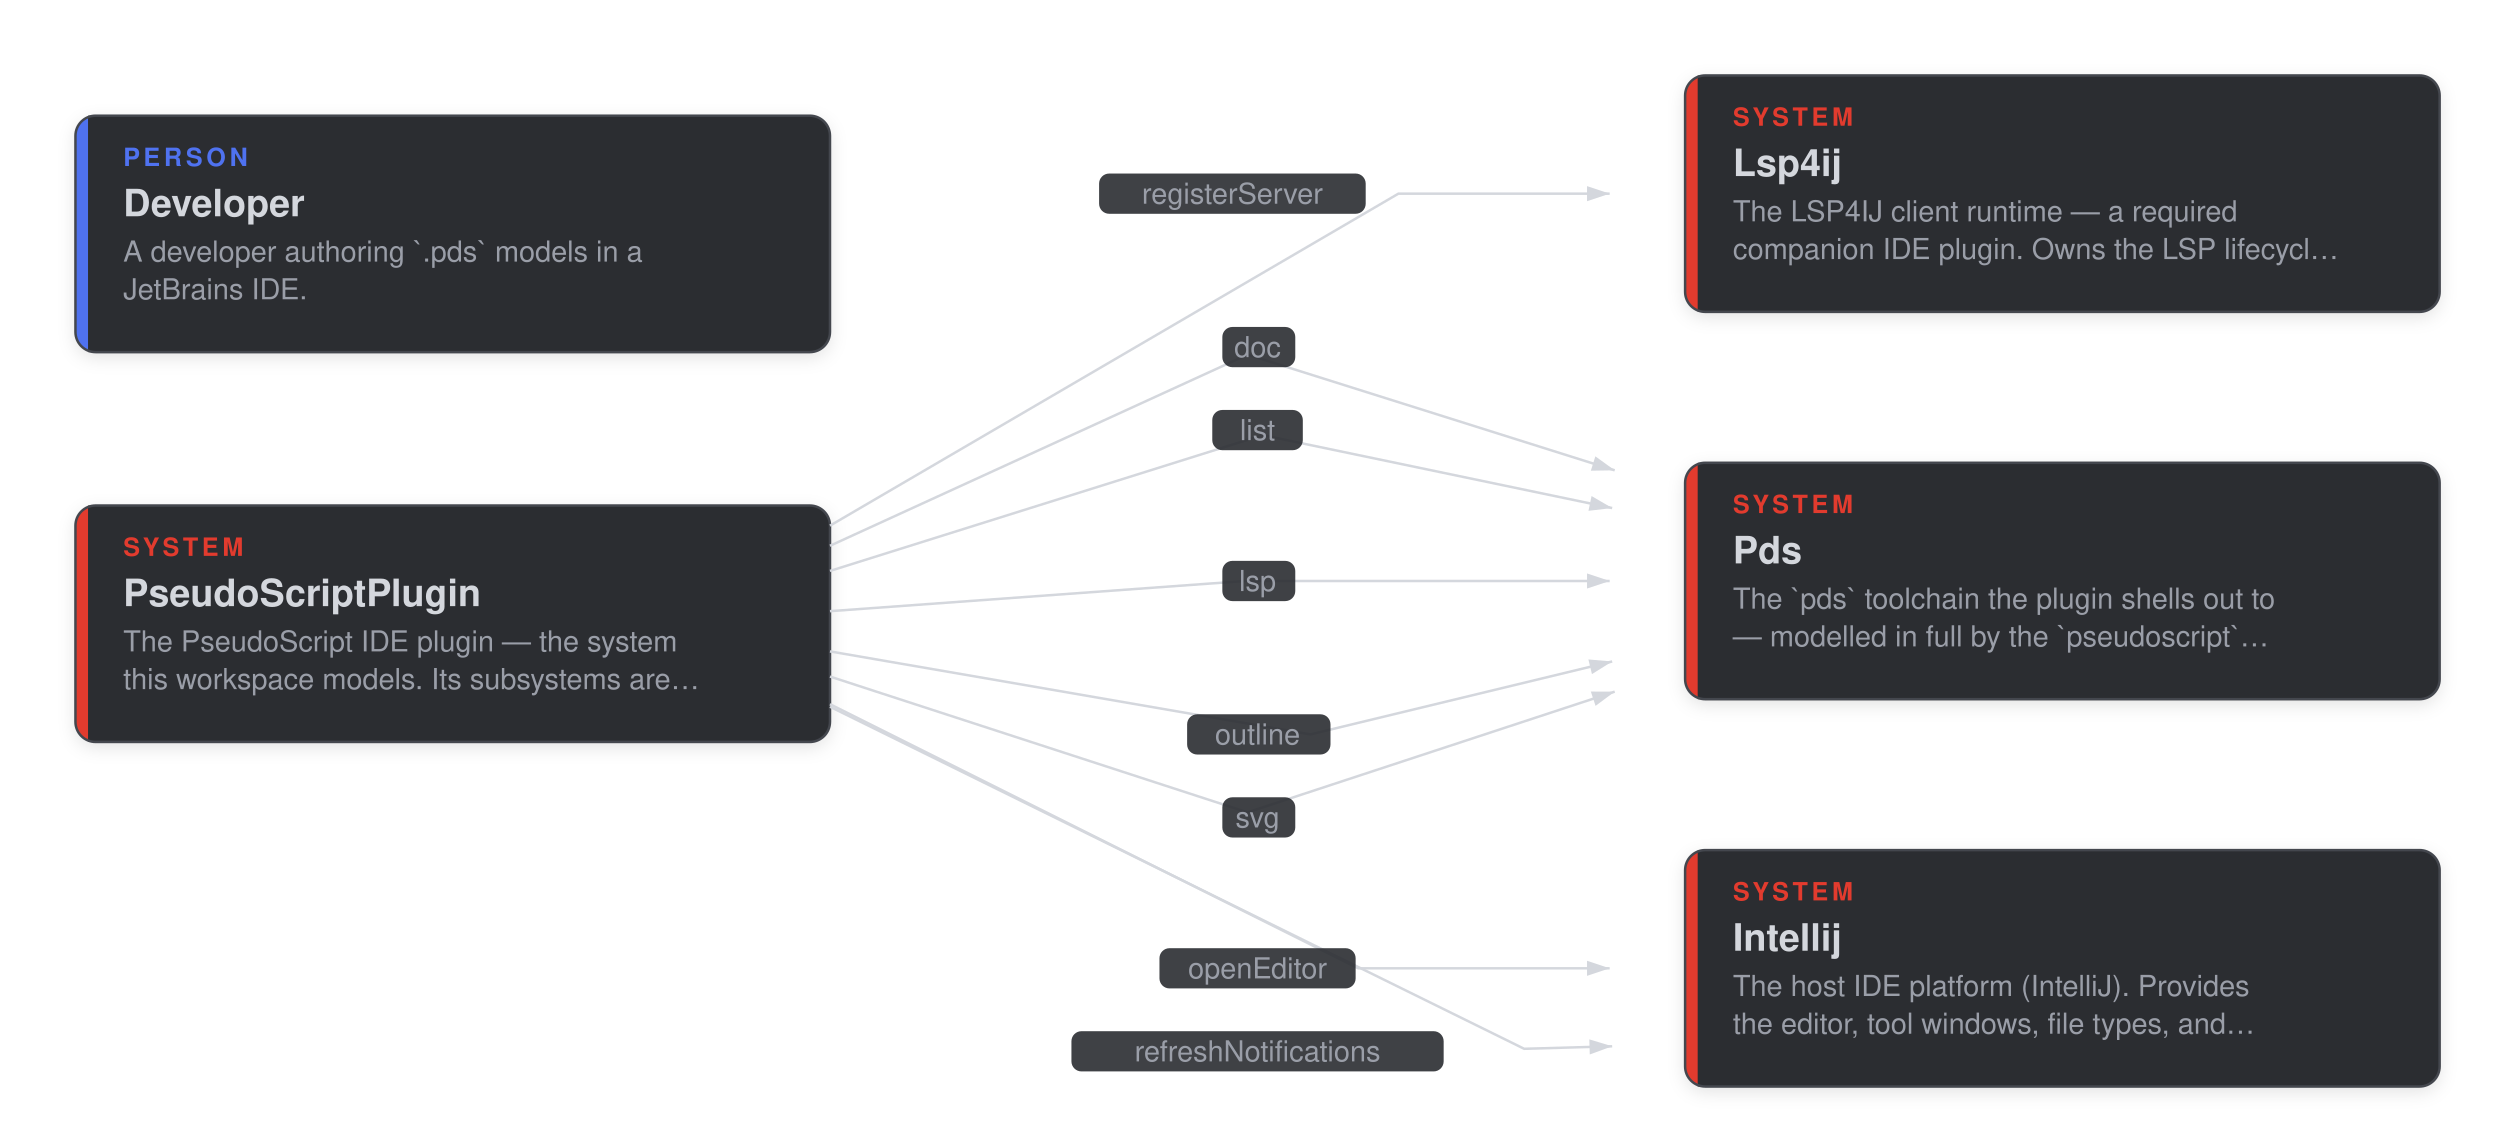
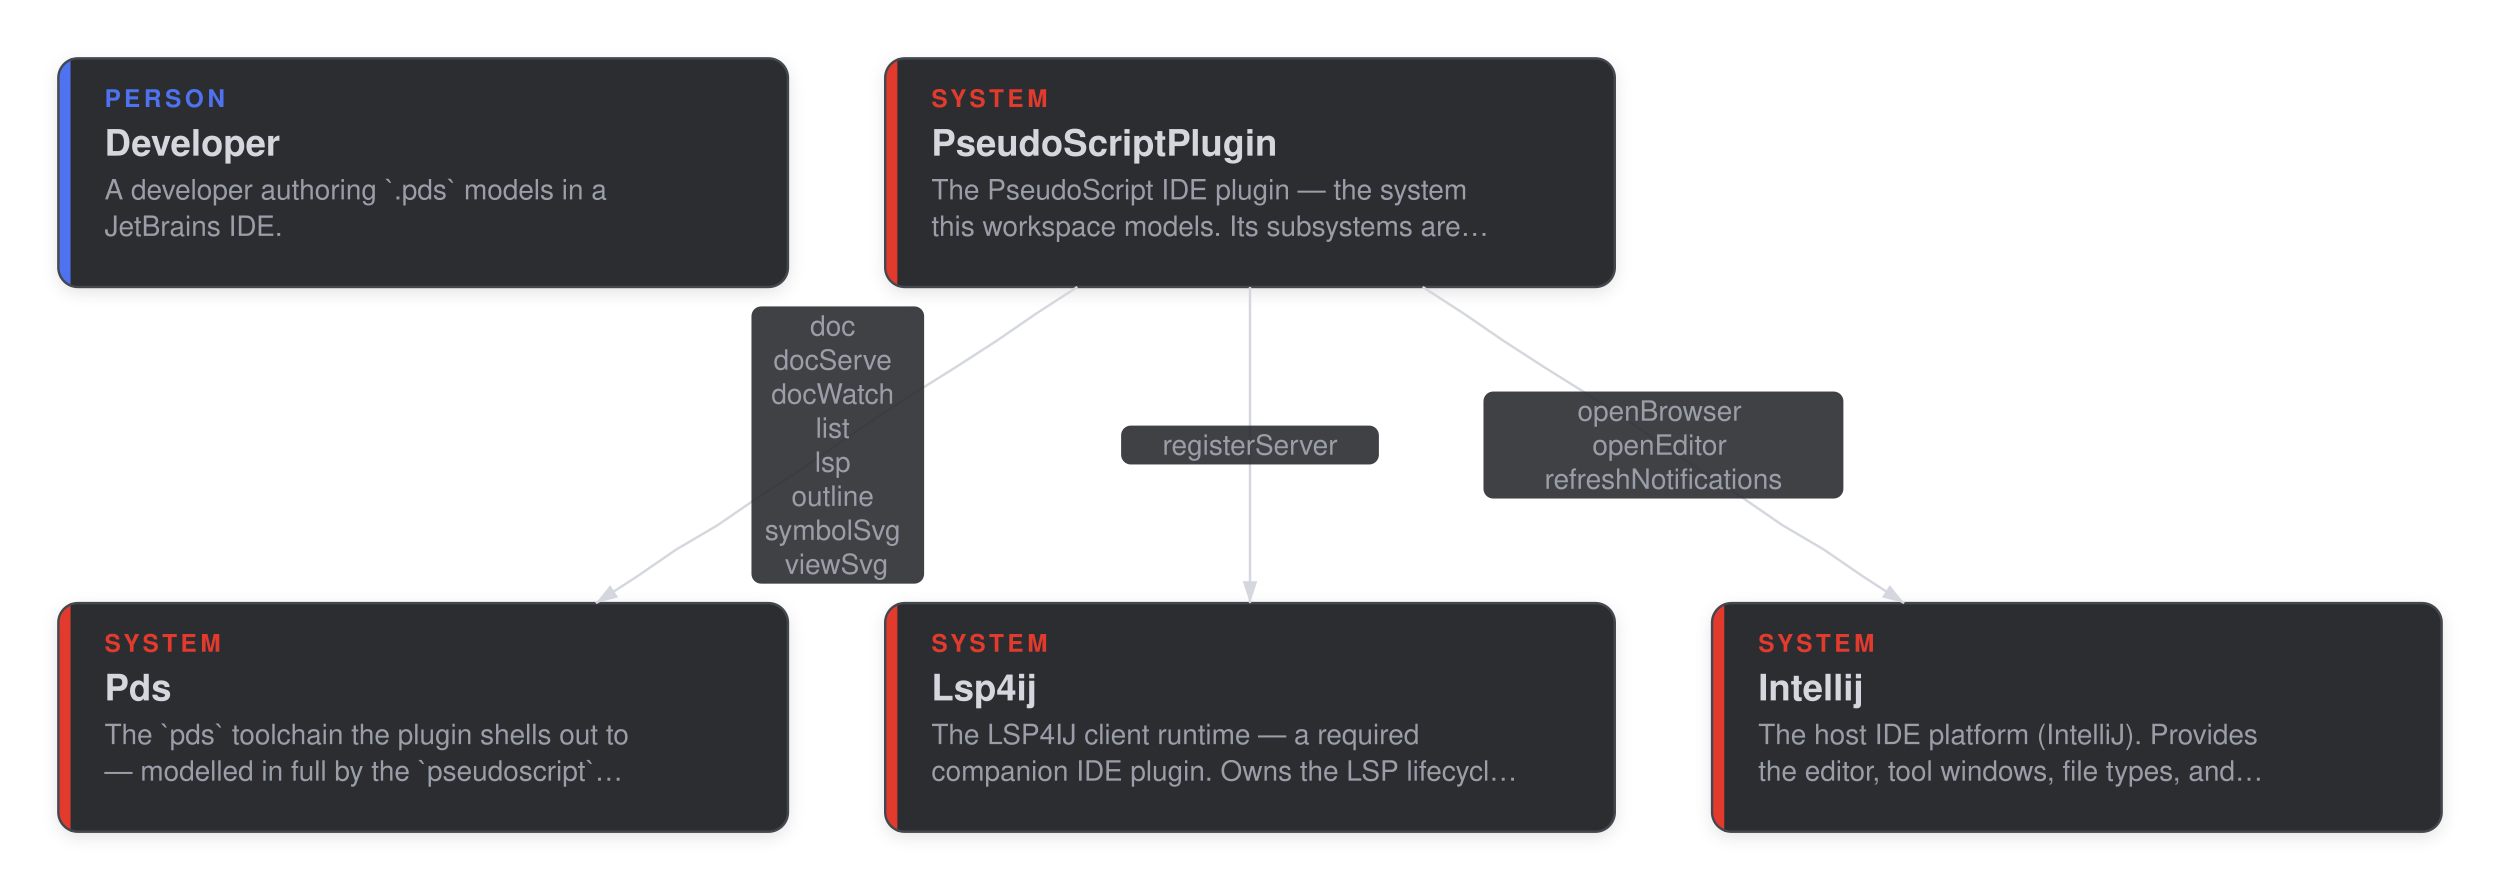
- <svg xmlns="http://www.w3.org/2000/svg" viewBox="0 0 994 456" width="994" height="456" font-family="sans-serif" font-size="13">
+ <svg xmlns="http://www.w3.org/2000/svg" viewBox="0 0 1028 366" width="1028" height="366" font-family="sans-serif" font-size="13">
  <defs>
    <marker id="arrow" markerWidth="10" markerHeight="10" refX="9" refY="3" orient="auto" markerUnits="strokeWidth">
      <path d="M0,0 L9,3 L0,6 z" fill="#d4d7dd" />
    </marker>
    <filter id="cardlift" x="-12%" y="-12%" width="124%" height="140%">
      <feDropShadow dx="0" dy="2" stdDeviation="3.5" flood-color="#000000" flood-opacity="0.12" />
    </filter>
  </defs>
  <g font-family="Helvetica, Arial, sans-serif">
-     <rect x="30" y="46" width="300" height="94" rx="8" fill="#4f72f0" filter="url(#cardlift)" />
-     <path d="M35,46 H322 A8,8 0 0 1 330,54 V132 A8,8 0 0 1 322,140 H35 Z" fill="#2b2d31" />
-     <rect x="30" y="46" width="300" height="94" rx="8" fill="none" stroke="#44474e" />
-     <text x="49" y="66" font-size="10" letter-spacing="1.5" font-weight="600" fill="#4f72f0">PERSON</text>
-     <text x="49" y="86" font-size="15" font-weight="700" fill="#d4d7dd">Developer</text>
-     <text x="49" y="104" font-size="11.5" fill="#9a9ea8">A developer authoring `.pds` models in a</text>
-     <text x="49" y="119" font-size="11.5" fill="#9a9ea8">JetBrains IDE.</text>
-     <rect x="30" y="201" width="300" height="94" rx="8" fill="#e23b2e" filter="url(#cardlift)" />
-     <path d="M35,201 H322 A8,8 0 0 1 330,209 V287 A8,8 0 0 1 322,295 H35 Z" fill="#2b2d31" />
-     <rect x="30" y="201" width="300" height="94" rx="8" fill="none" stroke="#44474e" />
-     <text x="49" y="221" font-size="10" letter-spacing="1.5" font-weight="600" fill="#e23b2e">SYSTEM</text>
-     <text x="49" y="241" font-size="15" font-weight="700" fill="#d4d7dd">PseudoScriptPlugin</text>
-     <text x="49" y="259" font-size="11.5" fill="#9a9ea8">The PseudoScript IDE plugin — the system</text>
-     <text x="49" y="274" font-size="11.5" fill="#9a9ea8">this workspace models. Its subsystems are…</text>
-     <rect x="670" y="184" width="300" height="94" rx="8" fill="#e23b2e" filter="url(#cardlift)" />
-     <path d="M675,184 H962 A8,8 0 0 1 970,192 V270 A8,8 0 0 1 962,278 H675 Z" fill="#2b2d31" />
-     <rect x="670" y="184" width="300" height="94" rx="8" fill="none" stroke="#44474e" />
-     <text x="689" y="204" font-size="10" letter-spacing="1.5" font-weight="600" fill="#e23b2e">SYSTEM</text>
-     <text x="689" y="224" font-size="15" font-weight="700" fill="#d4d7dd">Pds</text>
-     <text x="689" y="242" font-size="11.5" fill="#9a9ea8">The `pds` toolchain the plugin shells out to</text>
-     <text x="689" y="257" font-size="11.5" fill="#9a9ea8">— modelled in full by the `pseudoscript`…</text>
-     <rect x="670" y="30" width="300" height="94" rx="8" fill="#e23b2e" filter="url(#cardlift)" />
-     <path d="M675,30 H962 A8,8 0 0 1 970,38 V116 A8,8 0 0 1 962,124 H675 Z" fill="#2b2d31" />
-     <rect x="670" y="30" width="300" height="94" rx="8" fill="none" stroke="#44474e" />
-     <text x="689" y="50" font-size="10" letter-spacing="1.5" font-weight="600" fill="#e23b2e">SYSTEM</text>
-     <text x="689" y="70" font-size="15" font-weight="700" fill="#d4d7dd">Lsp4ij</text>
-     <text x="689" y="88" font-size="11.5" fill="#9a9ea8">The LSP4IJ client runtime — a required</text>
-     <text x="689" y="103" font-size="11.5" fill="#9a9ea8">companion IDE plugin. Owns the LSP lifecycl…</text>
-     <rect x="670" y="338" width="300" height="94" rx="8" fill="#e23b2e" filter="url(#cardlift)" />
-     <path d="M675,338 H962 A8,8 0 0 1 970,346 V424 A8,8 0 0 1 962,432 H675 Z" fill="#2b2d31" />
-     <rect x="670" y="338" width="300" height="94" rx="8" fill="none" stroke="#44474e" />
-     <text x="689" y="358" font-size="10" letter-spacing="1.5" font-weight="600" fill="#e23b2e">SYSTEM</text>
-     <text x="689" y="378" font-size="15" font-weight="700" fill="#d4d7dd">Intellij</text>
-     <text x="689" y="396" font-size="11.5" fill="#9a9ea8">The host IDE platform (IntelliJ). Provides</text>
-     <text x="689" y="411" font-size="11.5" fill="#9a9ea8">the editor, tool windows, file types, and…</text>
-     <path d="M330,280 L540,385 L640,385 " fill="none" stroke="#d4d7dd" marker-end="url(#arrow)" />
-     <path d="M330,281 L606,417 L641,416 " fill="none" stroke="#d4d7dd" marker-end="url(#arrow)" />
-     <path d="M330,209 L556,77 L640,77 " fill="none" stroke="#d4d7dd" marker-end="url(#arrow)" />
-     <path d="M330,217 L496,141 L642,187 " fill="none" stroke="#d4d7dd" marker-end="url(#arrow)" />
-     <path d="M330,227 L502,173 L641,202 " fill="none" stroke="#d4d7dd" marker-end="url(#arrow)" />
-     <path d="M330,243 L495,231 L640,231 " fill="none" stroke="#d4d7dd" marker-end="url(#arrow)" />
-     <path d="M330,259 L521,292 L641,263 " fill="none" stroke="#d4d7dd" marker-end="url(#arrow)" />
-     <path d="M330,269 L496,323 L642,275 " fill="none" stroke="#d4d7dd" marker-end="url(#arrow)" />
-     <rect x="461" y="377" width="78" height="16" rx="4" fill="#2b2d31e6" />
-     <text x="500" y="389" text-anchor="middle" font-size="11.5" fill="#9a9ea8">openEditor</text>
-     <rect x="426" y="410" width="148" height="16" rx="4" fill="#2b2d31e6" />
-     <text x="500" y="422" text-anchor="middle" font-size="11.5" fill="#9a9ea8">refreshNotifications</text>
-     <rect x="437" y="69" width="106" height="16" rx="4" fill="#2b2d31e6" />
-     <text x="490" y="81" text-anchor="middle" font-size="11.5" fill="#9a9ea8">registerServer</text>
-     <rect x="486" y="130" width="29" height="16" rx="4" fill="#2b2d31e6" />
-     <text x="500" y="142" text-anchor="middle" font-size="11.5" fill="#9a9ea8">doc</text>
-     <rect x="482" y="163" width="36" height="16" rx="4" fill="#2b2d31e6" />
-     <text x="500" y="175" text-anchor="middle" font-size="11.5" fill="#9a9ea8">list</text>
-     <rect x="486" y="223" width="29" height="16" rx="4" fill="#2b2d31e6" />
-     <text x="500" y="235" text-anchor="middle" font-size="11.5" fill="#9a9ea8">lsp</text>
-     <rect x="472" y="284" width="57" height="16" rx="4" fill="#2b2d31e6" />
-     <text x="500" y="296" text-anchor="middle" font-size="11.5" fill="#9a9ea8">outline</text>
-     <rect x="486" y="317" width="29" height="16" rx="4" fill="#2b2d31e6" />
-     <text x="500" y="329" text-anchor="middle" font-size="11.5" fill="#9a9ea8">svg</text>
+     <rect x="24" y="24" width="300" height="94" rx="8" fill="#4f72f0" filter="url(#cardlift)" />
+     <path d="M29,24 H316 A8,8 0 0 1 324,32 V110 A8,8 0 0 1 316,118 H29 Z" fill="#2b2d31" />
+     <rect x="24" y="24" width="300" height="94" rx="8" fill="none" stroke="#44474e" />
+     <text x="43" y="44" font-size="10" letter-spacing="1.5" font-weight="600" fill="#4f72f0">PERSON</text>
+     <text x="43" y="64" font-size="15" font-weight="700" fill="#d4d7dd">Developer</text>
+     <text x="43" y="82" font-size="11.5" fill="#9a9ea8">A developer authoring `.pds` models in a</text>
+     <text x="43" y="97" font-size="11.5" fill="#9a9ea8">JetBrains IDE.</text>
+     <rect x="364" y="24" width="300" height="94" rx="8" fill="#e23b2e" filter="url(#cardlift)" />
+     <path d="M369,24 H656 A8,8 0 0 1 664,32 V110 A8,8 0 0 1 656,118 H369 Z" fill="#2b2d31" />
+     <rect x="364" y="24" width="300" height="94" rx="8" fill="none" stroke="#44474e" />
+     <text x="383" y="44" font-size="10" letter-spacing="1.5" font-weight="600" fill="#e23b2e">SYSTEM</text>
+     <text x="383" y="64" font-size="15" font-weight="700" fill="#d4d7dd">PseudoScriptPlugin</text>
+     <text x="383" y="82" font-size="11.5" fill="#9a9ea8">The PseudoScript IDE plugin — the system</text>
+     <text x="383" y="97" font-size="11.5" fill="#9a9ea8">this workspace models. Its subsystems are…</text>
+     <rect x="24" y="248" width="300" height="94" rx="8" fill="#e23b2e" filter="url(#cardlift)" />
+     <path d="M29,248 H316 A8,8 0 0 1 324,256 V334 A8,8 0 0 1 316,342 H29 Z" fill="#2b2d31" />
+     <rect x="24" y="248" width="300" height="94" rx="8" fill="none" stroke="#44474e" />
+     <text x="43" y="268" font-size="10" letter-spacing="1.5" font-weight="600" fill="#e23b2e">SYSTEM</text>
+     <text x="43" y="288" font-size="15" font-weight="700" fill="#d4d7dd">Pds</text>
+     <text x="43" y="306" font-size="11.5" fill="#9a9ea8">The `pds` toolchain the plugin shells out to</text>
+     <text x="43" y="321" font-size="11.5" fill="#9a9ea8">— modelled in full by the `pseudoscript`…</text>
+     <rect x="364" y="248" width="300" height="94" rx="8" fill="#e23b2e" filter="url(#cardlift)" />
+     <path d="M369,248 H656 A8,8 0 0 1 664,256 V334 A8,8 0 0 1 656,342 H369 Z" fill="#2b2d31" />
+     <rect x="364" y="248" width="300" height="94" rx="8" fill="none" stroke="#44474e" />
+     <text x="383" y="268" font-size="10" letter-spacing="1.5" font-weight="600" fill="#e23b2e">SYSTEM</text>
+     <text x="383" y="288" font-size="15" font-weight="700" fill="#d4d7dd">Lsp4ij</text>
+     <text x="383" y="306" font-size="11.5" fill="#9a9ea8">The LSP4IJ client runtime — a required</text>
+     <text x="383" y="321" font-size="11.5" fill="#9a9ea8">companion IDE plugin. Owns the LSP lifecycl…</text>
+     <rect x="704" y="248" width="300" height="94" rx="8" fill="#e23b2e" filter="url(#cardlift)" />
+     <path d="M709,248 H996 A8,8 0 0 1 1004,256 V334 A8,8 0 0 1 996,342 H709 Z" fill="#2b2d31" />
+     <rect x="704" y="248" width="300" height="94" rx="8" fill="none" stroke="#44474e" />
+     <text x="723" y="268" font-size="10" letter-spacing="1.5" font-weight="600" fill="#e23b2e">SYSTEM</text>
+     <text x="723" y="288" font-size="15" font-weight="700" fill="#d4d7dd">Intellij</text>
+     <text x="723" y="306" font-size="11.5" fill="#9a9ea8">The host IDE platform (IntelliJ). Provides</text>
+     <text x="723" y="321" font-size="11.5" fill="#9a9ea8">the editor, tool windows, file types, and…</text>
+     <path d="M585,118 L602,129 L618,140 L635,151 L651,161 L668,172 L684,183 L700,194 L717,205 L733,216 L750,226 L766,237 L783,248 " fill="none" stroke="#d4d7dd" marker-end="url(#arrow)" />
+     <rect x="610" y="161" width="148" height="44" rx="4" fill="#2b2d31e6" />
+     <text x="684" y="173" text-anchor="middle" font-size="11.5" fill="#9a9ea8">
+       <tspan x="684" dy="0">openBrowser</tspan>
+       <tspan x="684" dy="14">openEditor</tspan>
+       <tspan x="684" dy="14">refreshNotifications</tspan>
+     </text>
+     <path d="M514,118 L514,129 L514,140 L514,151 L514,161 L514,172 L514,183 L514,194 L514,205 L514,216 L514,226 L514,237 L514,248 " fill="none" stroke="#d4d7dd" marker-end="url(#arrow)" />
+     <rect x="461" y="175" width="106" height="16" rx="4" fill="#2b2d31e6" />
+     <text x="514" y="187" text-anchor="middle" font-size="11.5" fill="#9a9ea8">
+       <tspan x="514" dy="0">registerServer</tspan>
+     </text>
+     <path d="M443,118 L426,129 L410,140 L393,151 L377,161 L360,172 L344,183 L328,194 L311,205 L295,216 L278,226 L262,237 L245,248 " fill="none" stroke="#d4d7dd" marker-end="url(#arrow)" />
+     <rect x="309" y="126" width="71" height="114" rx="4" fill="#2b2d31e6" />
+     <text x="344" y="138" text-anchor="middle" font-size="11.5" fill="#9a9ea8">
+       <tspan x="344" dy="0">doc</tspan>
+       <tspan x="344" dy="14">docServe</tspan>
+       <tspan x="344" dy="14">docWatch</tspan>
+       <tspan x="344" dy="14">list</tspan>
+       <tspan x="344" dy="14">lsp</tspan>
+       <tspan x="344" dy="14">outline</tspan>
+       <tspan x="344" dy="14">symbolSvg</tspan>
+       <tspan x="344" dy="14">viewSvg</tspan>
+     </text>
  </g>
</svg>
